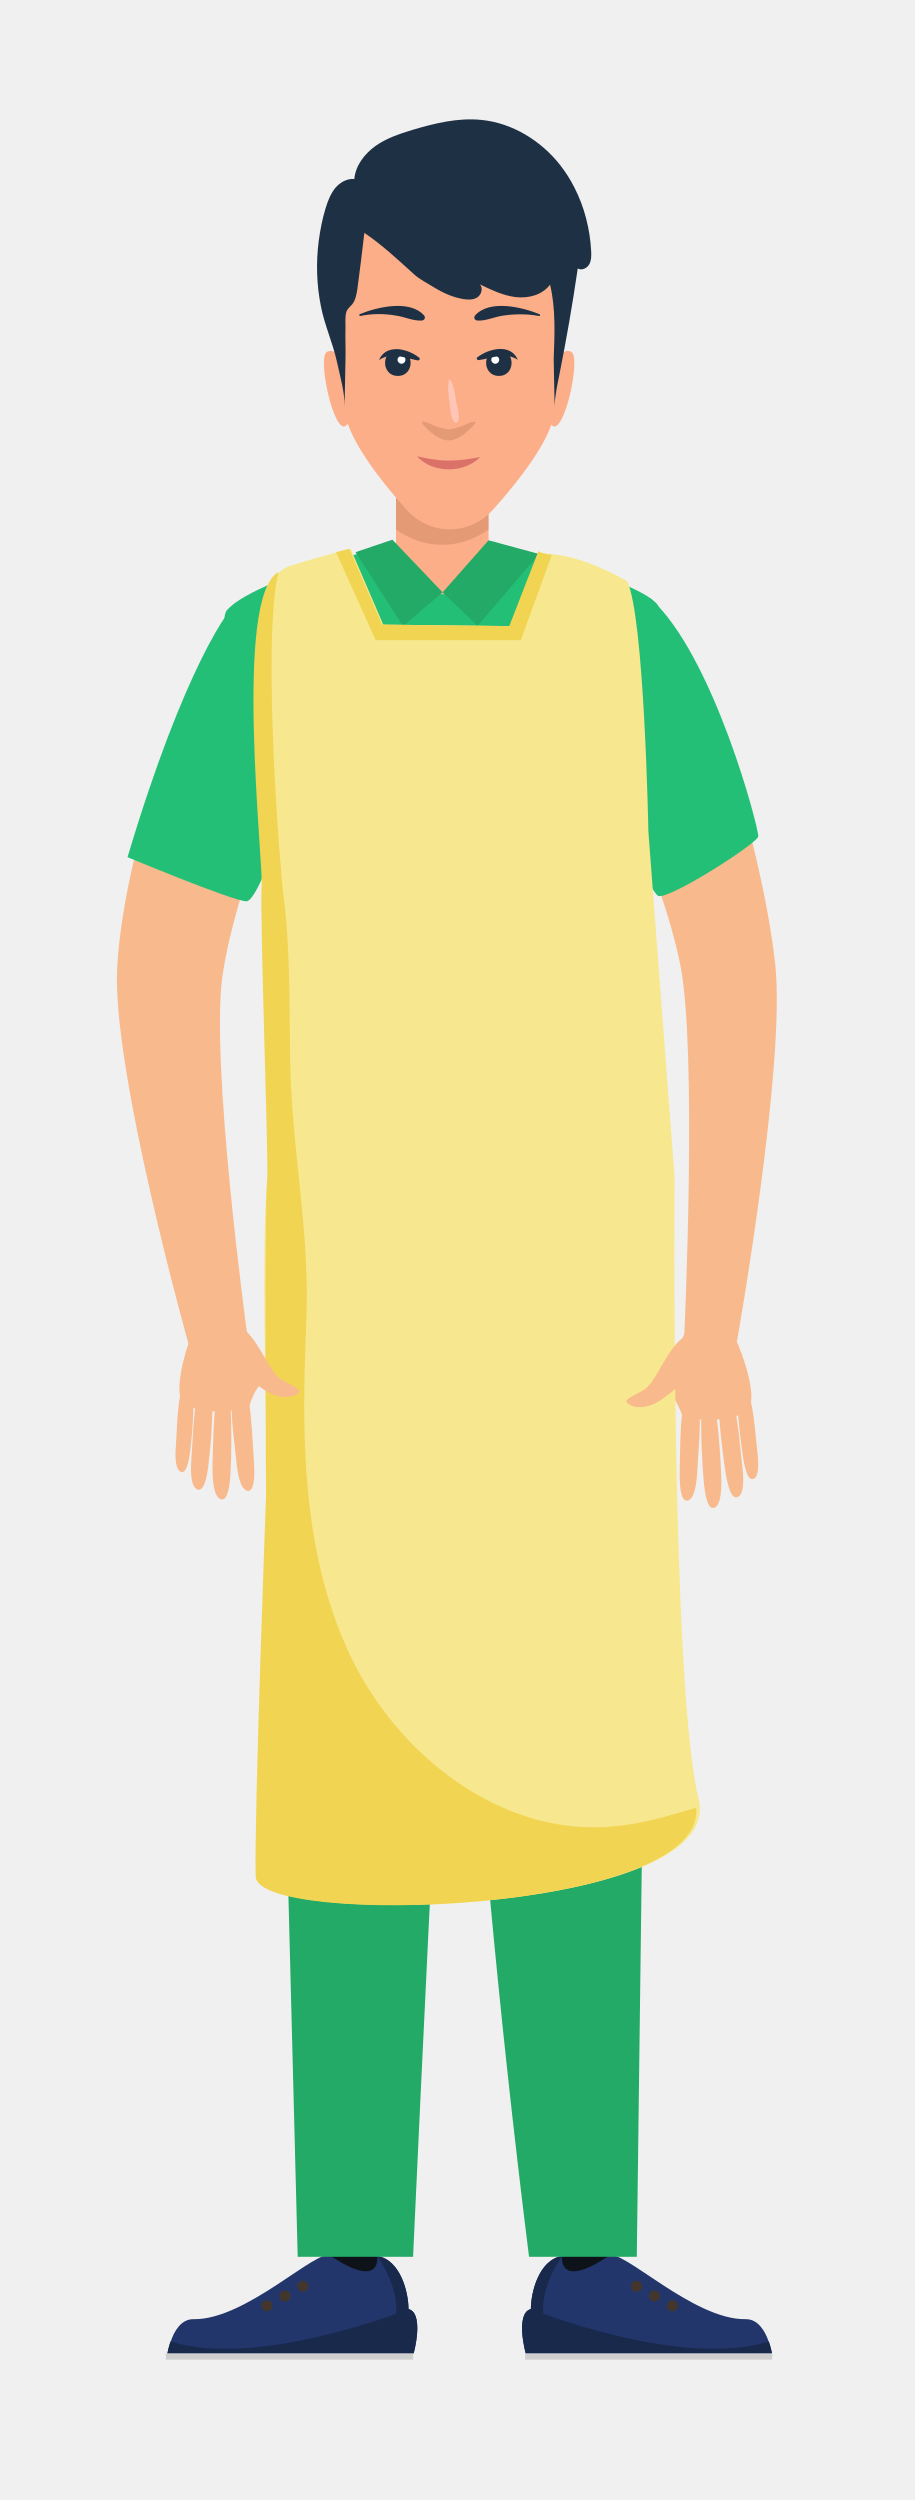
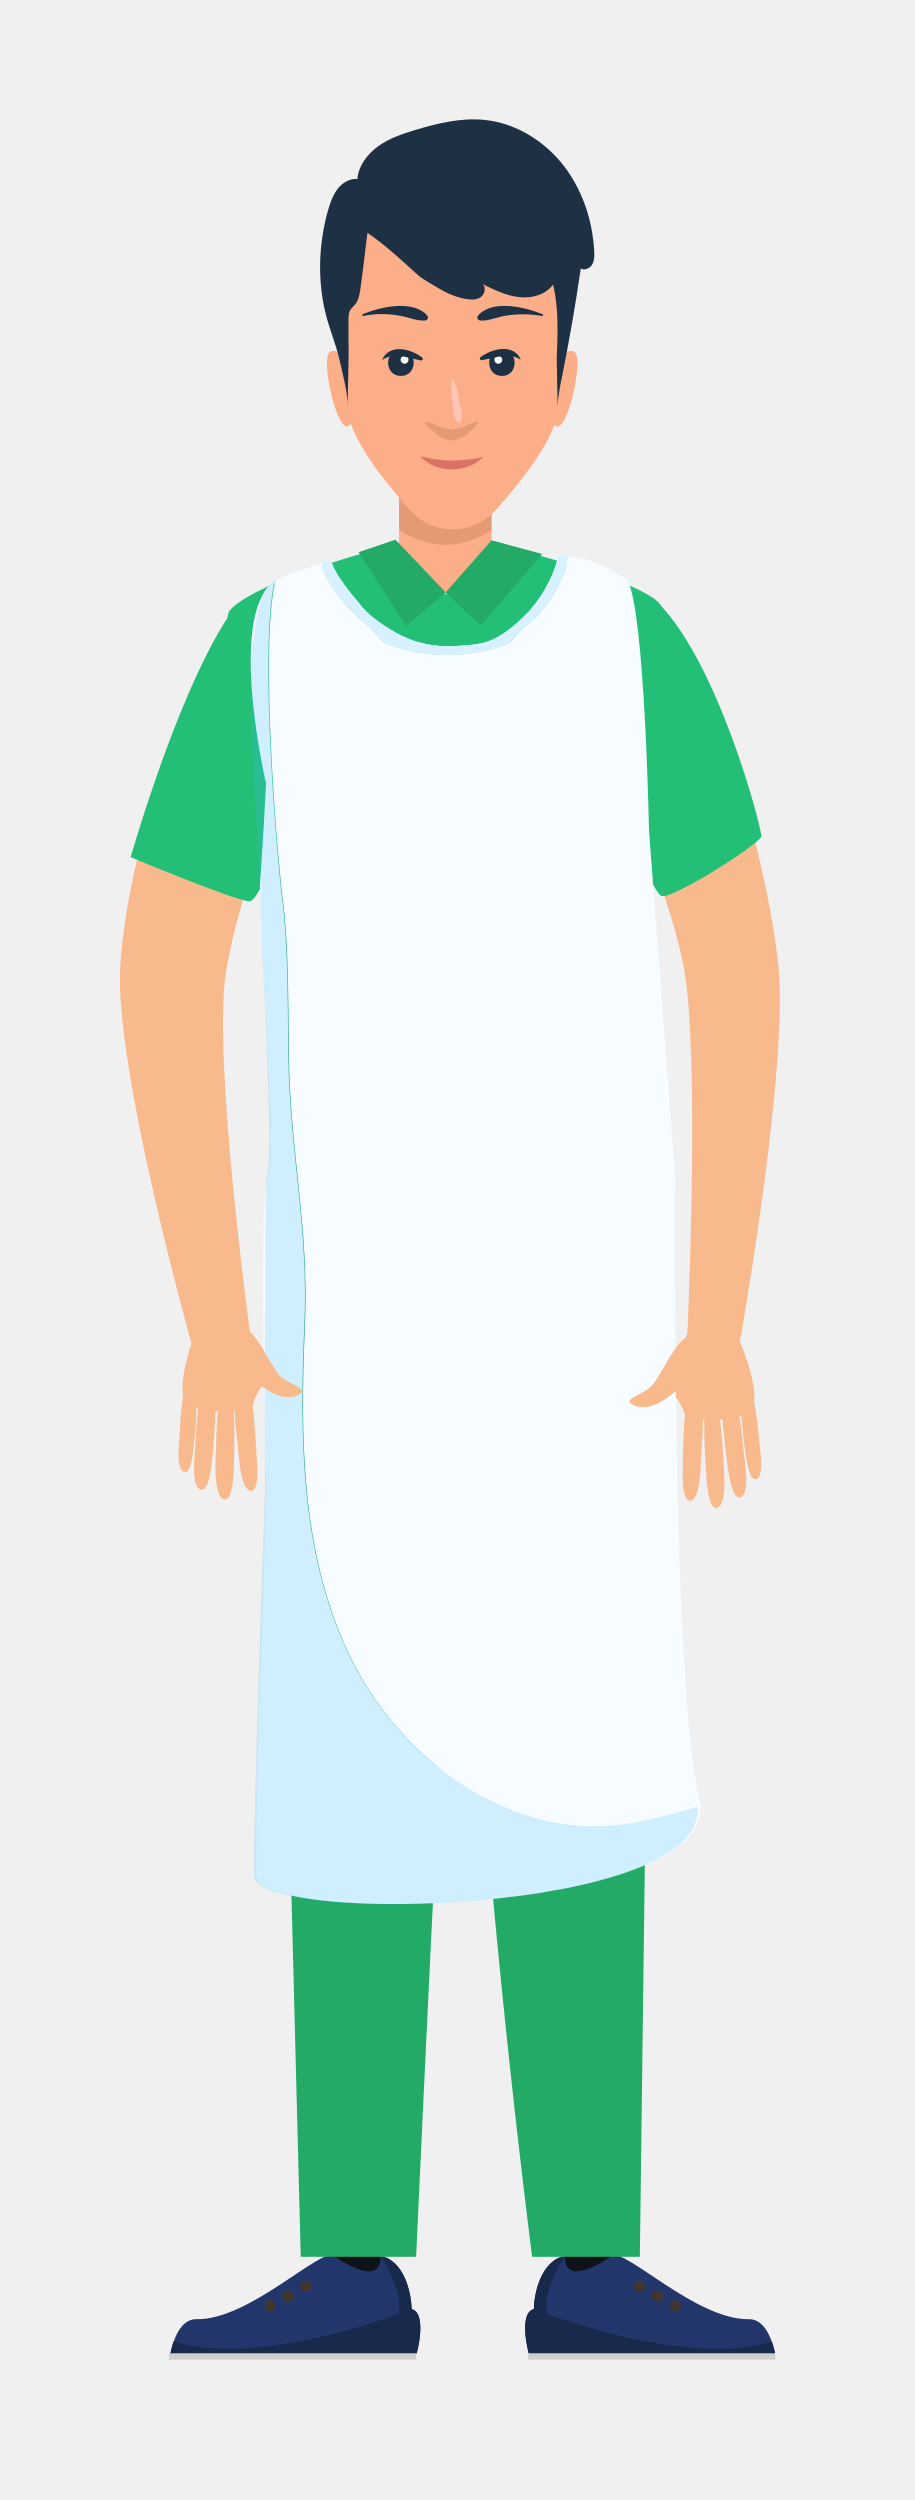
<svg xmlns="http://www.w3.org/2000/svg" version="1.1" id="Layer_1" x="0px" y="0px" viewBox="0 0 300.5 821.3" style="enable-background:new 0 0 300.5 821.3;" xml:space="preserve">
  <style type="text/css">
	.st0{fill:#0E131A;}
	.st1{fill:#22366B;}
	.st2{fill:#18294C;}
	.st3{fill:#CFCFCF;}
	.st4{fill:#43362C;}
	.st5{fill:#22AA66;}
	.st6{fill:#24BF77;}
	.st7{fill:#FCAE88;}
	.st8{opacity:0.32;fill:#B06D4D;enable-background:new    ;}
	.st9{fill:#F8BA8C;}
	.st10{fill:#1E3144;}
	.st11{fill:#FFFFFF;}
	.st12{fill:#DB7269;}
	.st13{fill:#FFC5B6;}
	.st14{fill:#24AA63;}
	.st15{fill:#209E5F;}
- 	.st16{fill:#F7E88F;}
- 	.st17{fill:#F2D453;}
+ 	.st16{fill:#FFFFFF;enable-background:new    ;}
+ 	.st17{opacity:5.000000e-02;fill:#38BBFC;enable-background:new    ;}
+ 	.st18{opacity:0.2;fill:#38BBFC;enable-background:new    ;}
</style>
-   <g id="BACKGROUND">
- </g>
  <g>
-     <g id="OBJECT">
+     <g id="OBJECT_2_">
      <g>
        <g>
-           <g id="doctor_13_">
+           <g id="doctor_2_">
            <g>
              <g>
-                 <polygon class="st0" points="201.4,756.9 202.7,723.7 184.9,723.7 183.5,756.9        " />
+                 <polygon class="st0" points="202.4,756.9 203.7,723.7 185.9,723.7 184.5,756.9        " />
                <g>
-                   <path class="st1" d="M253.6,773.1h-80.9c0,0-1.9-6.8-0.9-11.1c0.4-1.7,1.1-3,2.6-3.4c0-5.3,2.5-16.1,10.3-17.5l0,0          c-0.1,0.4-1.4,11.2,15.3,0c4.2-2.8,27.7,21.1,45,20.8c4-0.1,6.4,4,7.5,7.3C253.3,771.4,253.6,773.1,253.6,773.1z" />
-                   <path class="st2" d="M184.7,741.1c-0.2,0.3-9.2,12.9-5.3,22.4c-2.6,0-5.1-0.6-7.6-1.5c0.4-1.7,1.1-3,2.6-3.4          C174.4,753.3,176.9,742.4,184.7,741.1C184.7,741,184.7,741,184.7,741.1z" />
-                   <rect x="172.5" y="773.1" class="st3" width="81.2" height="2.1" />
-                   <path class="st2" d="M253.6,773.1h-80.9c0,0-3.6-13.1,1.7-14.5c0,0,49.4,19.8,78.2,10.6          C253.3,771.4,253.6,773.1,253.6,773.1z" />
+                   <path class="st1" d="M254.6,773.1h-80.9c0,0-1.9-6.8-0.9-11.1c0.4-1.7,1.1-3,2.6-3.4c0-5.3,2.5-16.1,10.3-17.5l0,0          c-0.1,0.4-1.4,11.2,15.3,0c4.2-2.8,27.7,21.1,45,20.8c4-0.1,6.4,4,7.5,7.3C254.3,771.4,254.6,773.1,254.6,773.1z" />
+                   <path class="st2" d="M185.7,741.1c-0.2,0.3-9.2,12.9-5.3,22.4c-2.6,0-5.1-0.6-7.6-1.5c0.4-1.7,1.1-3,2.6-3.4          C175.4,753.3,177.9,742.4,185.7,741.1C185.7,741,185.7,741,185.7,741.1z" />
+                   <rect x="173.5" y="773.1" class="st3" width="81.2" height="2.1" />
+                   <path class="st2" d="M254.6,773.1h-80.9c0,0-3.6-13.1,1.7-14.5c0,0,49.4,19.8,78.2,10.6          C254.3,771.4,254.6,773.1,254.6,773.1z" />
                  <g>
-                     <path class="st4" d="M210.9,751.1c0,1-0.8,1.8-1.8,1.8s-1.8-0.8-1.8-1.8s0.8-1.8,1.8-1.8           C210.1,749.3,210.9,750.1,210.9,751.1z" />
-                     <path class="st4" d="M216.8,754.3c0,1-0.8,1.8-1.8,1.8s-1.8-0.8-1.8-1.8s0.8-1.8,1.8-1.8S216.8,753.3,216.8,754.3z" />
-                     <path class="st4" d="M222.7,757.5c0,1-0.8,1.8-1.8,1.8s-1.8-0.8-1.8-1.8s0.8-1.8,1.8-1.8S222.7,756.5,222.7,757.5z" />
+                     <path class="st4" d="M211.9,751.1c0,1-0.8,1.8-1.8,1.8s-1.8-0.8-1.8-1.8s0.8-1.8,1.8-1.8S211.9,750.1,211.9,751.1z" />
+                     <path class="st4" d="M217.8,754.3c0,1-0.8,1.8-1.8,1.8s-1.8-0.8-1.8-1.8s0.8-1.8,1.8-1.8S217.8,753.3,217.8,754.3z" />
+                     <path class="st4" d="M223.7,757.5c0,1-0.8,1.8-1.8,1.8s-1.8-0.8-1.8-1.8s0.8-1.8,1.8-1.8S223.7,756.5,223.7,757.5z" />
                  </g>
                </g>
              </g>
              <g>
-                 <polygon class="st0" points="107.3,756.9 105.9,723.7 123.8,723.7 125.1,756.9        " />
+                 <polygon class="st0" points="108.3,756.9 106.9,723.7 124.8,723.7 126.1,756.9        " />
                <g>
-                   <path class="st1" d="M55,773.1h80.9c0,0,1.9-6.8,0.9-11.1c-0.4-1.7-1.1-3-2.6-3.4c0-5.3-2.5-16.1-10.3-17.5l0,0          c0.1,0.4,1.4,11.2-15.3,0c-4.2-2.8-27.7,21.1-45,20.8c-4.1-0.1-6.4,4-7.5,7.3C55.3,771.4,55,773.1,55,773.1z" />
-                   <path class="st2" d="M123.9,741.1c0.2,0.3,9.2,12.9,5.3,22.4c2.6,0,5.1-0.6,7.6-1.5c-0.4-1.7-1.1-3-2.6-3.4          C134.2,753.3,131.7,742.4,123.9,741.1C123.9,741,123.9,741,123.9,741.1z" />
-                   <rect x="54.5" y="773.1" class="st3" width="81.2" height="2.1" />
-                   <path class="st2" d="M55,773.1h80.9c0,0,3.6-13.1-1.7-14.5c0,0-49.4,19.8-78.2,10.6C55.3,771.4,55,773.1,55,773.1z" />
+                   <path class="st1" d="M56,773.1h80.9c0,0,1.9-6.8,0.9-11.1c-0.4-1.7-1.1-3-2.6-3.4c0-5.3-2.5-16.1-10.3-17.5l0,0          c0.1,0.4,1.4,11.2-15.3,0c-4.2-2.8-27.7,21.1-45,20.8c-4.1-0.1-6.4,4-7.5,7.3C56.3,771.4,56,773.1,56,773.1z" />
+                   <path class="st2" d="M124.9,741.1c0.2,0.3,9.2,12.9,5.3,22.4c2.6,0,5.1-0.6,7.6-1.5c-0.4-1.7-1.1-3-2.6-3.4          C135.2,753.3,132.7,742.4,124.9,741.1C124.9,741,124.9,741,124.9,741.1z" />
+                   <rect x="55.5" y="773.1" class="st3" width="81.2" height="2.1" />
+                   <path class="st2" d="M56,773.1h80.9c0,0,3.6-13.1-1.7-14.5c0,0-49.4,19.8-78.2,10.6C56.3,771.4,56,773.1,56,773.1z" />
                  <g>
-                     <path class="st4" d="M97.7,751.1c0,1,0.8,1.8,1.8,1.8s1.8-0.8,1.8-1.8s-0.8-1.8-1.8-1.8S97.7,750.1,97.7,751.1z" />
-                     <path class="st4" d="M91.8,754.3c0,1,0.8,1.8,1.8,1.8s1.8-0.8,1.8-1.8s-0.8-1.8-1.8-1.8C92.6,752.5,91.8,753.3,91.8,754.3z           " />
-                     <path class="st4" d="M85.9,757.5c0,1,0.8,1.8,1.8,1.8s1.8-0.8,1.8-1.8s-0.8-1.8-1.8-1.8C86.7,755.7,85.9,756.5,85.9,757.5z           " />
+                     <path class="st4" d="M98.7,751.1c0,1,0.8,1.8,1.8,1.8s1.8-0.8,1.8-1.8s-0.8-1.8-1.8-1.8S98.7,750.1,98.7,751.1z" />
+                     <path class="st4" d="M92.8,754.3c0,1,0.8,1.8,1.8,1.8s1.8-0.8,1.8-1.8s-0.8-1.8-1.8-1.8C93.6,752.5,92.8,753.3,92.8,754.3z           " />
+                     <path class="st4" d="M86.9,757.5c0,1,0.8,1.8,1.8,1.8s1.8-0.8,1.8-1.8s-0.8-1.8-1.8-1.8S86.9,756.5,86.9,757.5z" />
                  </g>
                </g>
              </g>
              <g>
-                 <path class="st5" d="M88.9,395.2l8.9,346.2h37.9c6.7-146.1,14.2-288.1,14.2-288.1s2.5,117.2,23.9,288.1h35.4l4.4-346.2H88.9z         " />
+                 <path class="st5" d="M89.9,395.2l8.9,346.2h37.9c6.7-146.1,14.2-288.1,14.2-288.1s2.5,117.2,23.9,288.1h35.4l4.4-346.2H89.9z         " />
              </g>
            </g>
          </g>
-           <path class="st6" d="M214.3,401.6C194,417.1,112,414.7,89.8,400.7c-2.9-17.6-3.2-140.8-3.2-140.8s-17.1-53.8-12-59.5      c10.3-11.7,70.2-25.8,70.2-25.8s64.2,14.2,71.3,24.2c3.4,4.9-4.6,50.6-4.6,99.5C211.5,319.6,214.3,390.6,214.3,401.6z" />
+           <path class="st6" d="M215.3,401.6C195,417.1,113,414.7,90.8,400.7c-2.9-17.6-3.2-140.8-3.2-140.8s-17.1-53.8-12-59.5      c10.3-11.7,70.2-25.8,70.2-25.8s64.2,14.2,71.3,24.2c3.4,4.9-4.6,50.6-4.6,99.5C212.5,319.6,215.3,390.6,215.3,401.6z" />
          <g>
-             <rect x="130.1" y="158.5" class="st7" width="30.4" height="36.7" />
-             <path class="st8" d="M130.1,158.5V174c4.7,3.2,9.8,5,15.2,5s10.5-1.8,15.2-5v-15.5H130.1z" />
+             <rect x="131.1" y="158.5" class="st7" width="30.4" height="36.7" />
+             <path class="st8" d="M131.1,158.5V174c4.7,3.2,9.8,5,15.2,5s10.5-1.8,15.2-5v-15.5H131.1z" />
          </g>
          <g>
-             <path class="st9" d="M246.6,461.2c2-7.1-8-33.1-14-32.9c-5,0.1-13.1,20.2-12.7,29.7c1.9,1.1,3.4,4.9,4.2,6.8       C224.8,466.7,244.6,468.3,246.6,461.2z" />
-             <path class="st9" d="M231.1,485.5c-0.4-5.2-0.9-13.3-0.7-20.4c1.7-0.1,3.3-0.4,4.8-1c1,6.6,1.5,15,1.7,20       c0.4,7.3-0.6,11.1-2.6,11.3C232.7,495.6,231.6,492.2,231.1,485.5z" />
-             <path class="st9" d="M238.2,482.7c-0.7-4.8-1.7-12.4-2-19.1c1.6-0.1,3.6-0.8,5.1-1.4c1.4,6.1,1.9,14.3,2.5,19       c0.9,6.8,0.1,10.4-1.8,10.7C240.4,492.2,239.1,489,238.2,482.7z" />
-             <path class="st9" d="M244,478.1c-0.6-4.1-1.4-10.6-1.7-16.3c1.4-0.1,3.1-0.7,4.4-1.2c1.2,5.2,1.6,12.2,2.1,16.2       c0.7,5.8,0.1,8.9-1.5,9.1C245.8,486.1,244.8,483.4,244,478.1z" />
-             <path class="st9" d="M223.3,483.2c0.1-4.9,0.1-14.3,1-20.9c1.6,0.1,4,1.6,5.5,1.3c0.4,6.3-0.5,14.4-0.7,19.2       c-0.3,6.9-1.6,10.2-3.5,10.2C223.9,492.9,223.2,489.5,223.3,483.2z" />
+             <path class="st9" d="M247.6,461.2c2-7.1-8-33.1-14-32.9c-5,0.1-13.1,20.2-12.7,29.7c1.9,1.1,3.4,4.9,4.2,6.8       C225.8,466.7,245.6,468.3,247.6,461.2z" />
+             <path class="st9" d="M232.1,485.5c-0.4-5.2-0.9-13.3-0.7-20.4c1.7-0.1,3.3-0.4,4.8-1c1,6.6,1.5,15,1.7,20       c0.4,7.3-0.6,11.1-2.6,11.3C233.7,495.6,232.6,492.2,232.1,485.5z" />
+             <path class="st9" d="M239.2,482.7c-0.7-4.8-1.7-12.4-2-19.1c1.6-0.1,3.6-0.8,5.1-1.4c1.4,6.1,1.9,14.3,2.5,19       c0.9,6.8,0.1,10.4-1.8,10.7C241.4,492.2,240.1,489,239.2,482.7z" />
+             <path class="st9" d="M245,478.1c-0.6-4.1-1.4-10.6-1.7-16.3c1.4-0.1,3.1-0.7,4.4-1.2c1.2,5.2,1.6,12.2,2.1,16.2       c0.7,5.8,0.1,8.9-1.5,9.1C246.8,486.1,245.8,483.4,245,478.1z" />
+             <path class="st9" d="M224.3,483.2c0.1-4.9,0.1-14.3,1-20.9c1.6,0.1,4,1.6,5.5,1.3c0.4,6.3-0.5,14.4-0.7,19.2       c-0.3,6.9-1.6,10.2-3.5,10.2C224.9,492.9,224.2,489.5,224.3,483.2z" />
          </g>
-           <path class="st9" d="M242.1,440.7l-17.3-2.2c0,0,4.4-94.1-1.4-122c-6.4-30.9-23.3-62.2-23.3-62.2s1.6-66.8,15.2-55.7      c12.9,10.6,34.7,75.3,39.4,118.4C258.2,350.2,242.1,440.7,242.1,440.7z" />
+           <path class="st9" d="M243.1,440.7l-17.3-2.2c0,0,4.4-94.1-1.4-122c-6.4-30.9-23.3-62.2-23.3-62.2s1.6-66.8,15.2-55.7      c12.9,10.6,34.7,75.3,39.4,118.4C259.2,350.2,243.1,440.7,243.1,440.7z" />
          <g>
            <g>
-               <path class="st9" d="M59.3,459c-2.3-7,6.6-33.3,12.6-33.4c5,0,13.9,19.7,13.9,29.2c-1.9,1.2-3.2,5.1-3.9,7        C81.2,463.5,61.6,466,59.3,459z" />
-               <path class="st9" d="M75.8,482.6c0.2-5.2,0.4-13.3-0.1-20.4c-1.7,0-3.3-0.3-4.9-0.9c-0.8,6.6-0.8,15.1-1,20.1        c-0.1,7.3,1.1,11,3,11.2C74.6,492.8,75.5,489.3,75.8,482.6z" />
-               <path class="st9" d="M68.6,480.1c0.6-4.9,1.2-12.5,1.2-19.2c-1.6,0-3.7-0.6-5.2-1.2c-1.2,6.2-1.3,14.4-1.7,19.1        c-0.6,6.9,0.4,10.4,2.3,10.6C66.8,489.6,68,486.4,68.6,480.1z" />
-               <path class="st9" d="M62.6,475.7c0.5-4.2,1-10.7,1-16.4c-1.4,0-3.1-0.5-4.4-1c-1,5.3-1.1,12.3-1.4,16.3        c-0.5,5.9,0.3,8.8,1.9,9C61.1,483.8,62,481,62.6,475.7z" />
-               <path class="st9" d="M83.4,480c-0.3-4.9-0.7-14.3-1.8-20.9c-1.6,0.2-3.9,1.8-5.5,1.5c-0.2,6.3,1.1,14.4,1.5,19.1        c0.6,6.9,2.1,10.1,4,10.1C83.2,489.6,83.9,486.3,83.4,480z" />
+               <path class="st9" d="M60.3,459c-2.3-7,6.6-33.3,12.6-33.4c5,0,13.9,19.7,13.9,29.2c-1.9,1.2-3.2,5.1-3.9,7        C82.2,463.5,62.6,466,60.3,459z" />
+               <path class="st9" d="M76.8,482.6c0.2-5.2,0.4-13.3-0.1-20.4c-1.7,0-3.3-0.3-4.9-0.9c-0.8,6.6-0.8,15.1-1,20.1        c-0.1,7.3,1.1,11,3,11.2C75.6,492.8,76.5,489.3,76.8,482.6z" />
+               <path class="st9" d="M69.6,480.1c0.6-4.9,1.2-12.5,1.2-19.2c-1.6,0-3.7-0.6-5.2-1.2c-1.2,6.2-1.3,14.4-1.7,19.1        c-0.6,6.9,0.4,10.4,2.3,10.6C67.8,489.6,69,486.4,69.6,480.1z" />
+               <path class="st9" d="M63.6,475.7c0.5-4.2,1-10.7,1-16.4c-1.4,0-3.1-0.5-4.4-1c-1,5.3-1.1,12.3-1.4,16.3        c-0.5,5.9,0.3,8.8,1.9,9C62.1,483.8,63,481,63.6,475.7z" />
+               <path class="st9" d="M84.4,480c-0.3-4.9-0.7-14.3-1.8-20.9c-1.6,0.2-3.9,1.8-5.5,1.5c-0.2,6.3,1.1,14.4,1.5,19.1        c0.6,6.9,2.1,10.1,4,10.1C84.2,489.6,84.9,486.3,84.4,480z" />
            </g>
-             <path class="st9" d="M61.9,441.4l19.3-3.1c0,0-12.4-90.5-8-118.5c4.9-31.1,21-64.7,21-64.7s-3.1-67.6-16.1-56       C66,210,40.9,274.6,38.5,317.8C36.6,351.1,61.9,441.4,61.9,441.4z" />
+             <path class="st9" d="M62.9,441.4l19.3-3.1c0,0-12.4-90.5-8-118.5c4.9-31.1,21-64.7,21-64.7s-3.1-67.6-16.1-56       C67,210,41.9,274.6,39.5,317.8C37.6,351.1,62.9,441.4,62.9,441.4z" />
          </g>
          <g>
            <g>
-               <polygon class="st5" points="145.4,194.6 132.4,205.7 116.8,181.4 128.9,177.3       " />
+               <polygon class="st5" points="146.4,194.6 133.4,205.7 117.8,181.4 129.9,177.3       " />
            </g>
            <g>
-               <polygon class="st5" points="145.4,194.6 156.9,205.6 177.1,182 160.5,177.5       " />
+               <polygon class="st5" points="146.4,194.6 157.9,205.6 178.1,182 161.5,177.5       " />
            </g>
          </g>
        </g>
        <g>
          <g>
-             <path class="st7" d="M181.6,120.1c0,0,2.8-6.3,6.1-4.5s-2.4,27.6-6.3,24.2C177.5,136.3,181.6,120.1,181.6,120.1z" />
-             <path class="st7" d="M113.5,120.1c0,0-2.8-6.3-6.1-4.5c-3.3,1.8,2.4,27.6,6.3,24.2C117.6,136.3,113.5,120.1,113.5,120.1z" />
-             <path class="st7" d="M147.7,173.9L147.7,173.9c-5.3,0-10.4-2.3-14.1-6.4c-7.8-8.7-20.4-24.2-20.4-33.8L111,96.4       C111,76,128.6,63,147.7,63l0,0c11.8,0,23.1,4.9,29.9,13.5c4.2,5.3,6.8,11.9,6.8,19.7l-2.1,37.5c0,9.7-12.6,25.1-20.4,33.8       C158.2,171.6,153.1,173.9,147.7,173.9z" />
-             <path class="st10" d="M188.7,61.6c-1.3-2.6-2.9-5.1-4.7-7.4c-6.3-8-15.7-13.8-25.8-14.8c-7.7-0.8-15.4,1.1-22.8,3.3       c-4.2,1.3-8.5,2.7-12.1,5.3s-6.5,6.4-6.9,10.8c-2.4-0.2-4.7,1.1-6.3,3c-1.5,1.9-2.4,4.2-3.1,6.5c-1.1,3.5-1.8,7.2-2.3,10.9       c-0.9,7.1-0.7,14.3,0.7,21.3c1.2,6.3,3.9,12,5.3,18.4c1,4.7,2.6,10,2.5,14.8l0.3-15.7c0.1-3.4-0.1-6.8,0-10.3       c0-1.4-0.1-3,0.1-4.4c0.2-1.6,1-2.1,2-3.2c1.2-1.4,1.5-3.3,1.8-5.1c0.8-6.2,1.6-12.3,2.3-18.5c5.9,4,11,8.8,16.2,13.5       c1.9,1.8,4.8,3.2,7,4.6c2.8,1.7,5.8,3,9,3.6c1.7,0.3,3.5,0.4,4.9-0.5s2-3.2,0.8-4.3c3.8,1.8,7.6,3.7,11.8,4.2s8.8-0.7,11.3-4.1       c1.9,7.8,1.5,16.5,1.2,24.4l0.3,15.7c0.1-3.6,0.9-7.2,1.6-10.7c2.3-11.5,4.3-23,6-34.7c1.3,0.8,3.1-0.1,3.8-1.4       s0.7-2.9,0.6-4.5C193.8,75.2,192,68,188.7,61.6z" />
+             <path class="st7" d="M182.6,120.1c0,0,2.8-6.3,6.1-4.5s-2.4,27.6-6.3,24.2C178.5,136.3,182.6,120.1,182.6,120.1z" />
+             <path class="st7" d="M114.5,120.1c0,0-2.8-6.3-6.1-4.5c-3.3,1.8,2.4,27.6,6.3,24.2C118.6,136.3,114.5,120.1,114.5,120.1z" />
+             <path class="st7" d="M148.7,173.9L148.7,173.9c-5.3,0-10.4-2.3-14.1-6.4c-7.8-8.7-20.4-24.2-20.4-33.8L112,96.4       C112,76,129.6,63,148.7,63l0,0c11.8,0,23.1,4.9,29.9,13.5c4.2,5.3,6.8,11.9,6.8,19.7l-2.1,37.5c0,9.7-12.6,25.1-20.4,33.8       C159.2,171.6,154.1,173.9,148.7,173.9z" />
+             <path class="st10" d="M189.7,61.6c-1.3-2.6-2.9-5.1-4.7-7.4c-6.3-8-15.7-13.8-25.8-14.8c-7.7-0.8-15.4,1.1-22.8,3.3       c-4.2,1.3-8.5,2.7-12.1,5.3s-6.5,6.4-6.9,10.8c-2.4-0.2-4.7,1.1-6.3,3c-1.5,1.9-2.4,4.2-3.1,6.5c-1.1,3.5-1.8,7.2-2.3,10.9       c-0.9,7.1-0.7,14.3,0.7,21.3c1.2,6.3,3.9,12,5.3,18.4c1,4.7,2.6,10,2.5,14.8l0.3-15.7c0.1-3.4-0.1-6.8,0-10.3       c0-1.4-0.1-3,0.1-4.4c0.2-1.6,1-2.1,2-3.2c1.2-1.4,1.5-3.3,1.8-5.1c0.8-6.2,1.6-12.3,2.3-18.5c5.9,4,11,8.8,16.2,13.5       c1.9,1.8,4.8,3.2,7,4.6c2.8,1.7,5.8,3,9,3.6c1.7,0.3,3.5,0.4,4.9-0.5s2-3.2,0.8-4.3c3.8,1.8,7.6,3.7,11.8,4.2s8.8-0.7,11.3-4.1       c1.9,7.8,1.5,16.5,1.2,24.4l0.3,15.7c0.1-3.6,0.9-7.2,1.6-10.7c2.3-11.5,4.3-23,6-34.7c1.3,0.8,3.1-0.1,3.8-1.4       s0.7-2.9,0.6-4.5C194.8,75.2,193,68,189.7,61.6z" />
          </g>
          <g>
-             <path class="st8" d="M152.4,139.7c-2.1,1-5,1.4-5,1.4s-2.9-0.4-5-1.4s-3.8-1.5-3.8-0.9s4.8,5.9,8.8,5.9s8.7-5.3,8.8-5.9       C156.3,138.2,154.5,138.7,152.4,139.7z" />
+             <path class="st8" d="M153.4,139.7c-2.1,1-5,1.4-5,1.4s-2.9-0.4-5-1.4s-3.8-1.5-3.8-0.9s4.8,5.9,8.8,5.9s8.7-5.3,8.8-5.9       C157.3,138.2,155.5,138.7,153.4,139.7z" />
            <g>
              <g>
-                 <path class="st10" d="M130.7,123.5c5.6,0,5.6-8.6,0-8.6C125.1,114.9,125.1,123.5,130.7,123.5L130.7,123.5z" />
+                 <path class="st10" d="M131.7,123.5c5.6,0,5.6-8.6,0-8.6S126.1,123.5,131.7,123.5L131.7,123.5z" />
              </g>
-               <path class="st11" d="M133.2,118.2c0,0.7-0.6,1.3-1.3,1.3s-1.3-0.6-1.3-1.3c0-0.7,0.6-1.3,1.3-1.3        C132.6,116.8,133.2,117.4,133.2,118.2z" />
+               <path class="st11" d="M134.2,118.2c0,0.7-0.6,1.3-1.3,1.3s-1.3-0.6-1.3-1.3c0-0.7,0.6-1.3,1.3-1.3        C133.6,116.8,134.2,117.4,134.2,118.2z" />
              <g>
-                 <path class="st10" d="M124.5,118.3c4.1-2.8,8.4-0.7,12.7,0.1c0.5,0.1,1-0.5,0.5-0.9C134,114.5,126.8,112.8,124.5,118.3         C124.4,118.3,124.5,118.4,124.5,118.3L124.5,118.3z" />
+                 <path class="st10" d="M125.5,118.3c4.1-2.8,8.4-0.7,12.7,0.1c0.5,0.1,1-0.5,0.5-0.9C135,114.5,127.8,112.8,125.5,118.3         C125.4,118.3,125.5,118.4,125.5,118.3L125.5,118.3z" />
              </g>
            </g>
            <g>
              <g>
-                 <path class="st10" d="M163.9,123.5c-5.6,0-5.6-8.6,0-8.6C169.4,114.9,169.5,123.5,163.9,123.5L163.9,123.5z" />
+                 <path class="st10" d="M164.9,123.5c-5.6,0-5.6-8.6,0-8.6C170.4,114.9,170.5,123.5,164.9,123.5L164.9,123.5z" />
              </g>
-               <path class="st11" d="M161.4,118.2c0,0.7,0.6,1.3,1.3,1.3s1.3-0.6,1.3-1.3c0-0.7-0.6-1.3-1.3-1.3        C162,116.8,161.4,117.4,161.4,118.2z" />
+               <path class="st11" d="M162.4,118.2c0,0.7,0.6,1.3,1.3,1.3s1.3-0.6,1.3-1.3c0-0.7-0.6-1.3-1.3-1.3        C163,116.8,162.4,117.4,162.4,118.2z" />
              <g>
-                 <path class="st10" d="M170.1,118.2c-2.3-5.5-9.6-3.7-13.3-0.8c-0.5,0.4,0.1,1,0.5,0.9C161.7,117.7,165.9,115.5,170.1,118.2         C170.1,118.4,170.2,118.3,170.1,118.2L170.1,118.2z" />
+                 <path class="st10" d="M171.1,118.2c-2.3-5.5-9.6-3.7-13.3-0.8c-0.5,0.4,0.1,1,0.5,0.9C162.7,117.7,166.9,115.5,171.1,118.2         C171.1,118.4,171.2,118.3,171.1,118.2L171.1,118.2z" />
              </g>
            </g>
            <g>
-               <path class="st10" d="M118.4,103.8c3.8-0.8,8-0.8,11.8-0.1c2.8,0.4,5.6,1.8,8.4,1.6c0.9-0.1,1.3-1,0.7-1.7        c-4.8-5.3-15.5-2.7-21.1-0.4C117.9,103.4,118,103.9,118.4,103.8L118.4,103.8z" />
+               <path class="st10" d="M119.4,103.8c3.8-0.8,8-0.8,11.8-0.1c2.8,0.4,5.6,1.8,8.4,1.6c0.9-0.1,1.3-1,0.7-1.7        c-4.8-5.3-15.5-2.7-21.1-0.4C118.9,103.4,119,103.9,119.4,103.8L119.4,103.8z" />
            </g>
            <g>
-               <path class="st10" d="M177.2,103.2c-5.7-2.3-16.3-4.9-21.1,0.4c-0.6,0.7-0.2,1.6,0.7,1.7c2.8,0.2,5.6-1.2,8.4-1.6        c3.9-0.6,8-0.6,11.8,0.1C177.5,103.9,177.6,103.4,177.2,103.2L177.2,103.2z" />
+               <path class="st10" d="M178.2,103.2c-5.7-2.3-16.3-4.9-21.1,0.4c-0.6,0.7-0.2,1.6,0.7,1.7c2.8,0.2,5.6-1.2,8.4-1.6        c3.9-0.6,8-0.6,11.8,0.1C178.5,103.9,178.6,103.4,178.2,103.2L178.2,103.2z" />
            </g>
            <g>
-               <path class="st12" d="M137,149.9c1.9,0.4,3.6,0.8,5.3,1c1.7,0.3,3.4,0.4,5.1,0.4c1.7,0,3.4-0.1,5.1-0.3        c1.7-0.2,3.5-0.5,5.3-0.9c-1.3,1.4-3,2.4-4.8,3.1c-1.8,0.7-3.8,1-5.7,1s-3.9-0.4-5.7-1.1C139.9,152.4,138.3,151.3,137,149.9z" />
+               <path class="st12" d="M138,149.9c1.9,0.4,3.6,0.8,5.3,1c1.7,0.3,3.4,0.4,5.1,0.4c1.7,0,3.4-0.1,5.1-0.3        c1.7-0.2,3.5-0.5,5.3-0.9c-1.3,1.4-3,2.4-4.8,3.1c-1.8,0.7-3.8,1-5.7,1s-3.9-0.4-5.7-1.1C140.9,152.4,139.3,151.3,138,149.9z" />
            </g>
            <g>
-               <path class="st13" d="M147.5,124.8c-0.6,2.6-0.1,5,0.2,7.6c0.3,2,0.2,4.4,1.4,6.1c0.4,0.5,1.2,0.5,1.4-0.2        c0.6-2-0.2-4.2-0.6-6.2c-0.4-2.6-0.7-5-1.9-7.3C148,124.5,147.6,124.6,147.5,124.8L147.5,124.8z" />
+               <path class="st13" d="M148.5,124.8c-0.6,2.6-0.1,5,0.2,7.6c0.3,2,0.2,4.4,1.4,6.1c0.4,0.5,1.2,0.5,1.4-0.2        c0.6-2-0.2-4.2-0.6-6.2c-0.4-2.6-0.7-5-1.9-7.3C149,124.5,148.6,124.6,148.5,124.8L148.5,124.8z" />
            </g>
          </g>
        </g>
      </g>
-       <path class="st14" d="M155.8,400.2c-27.8,1-49.9-13.1-54.3-27.7s-3.2-77.3-5.1-104.8c-1.3-18.9-8.4-34-20.8-45.9    c3.9,17.3,10.3,37.5,10.3,37.5s1.8,124.8,3.2,140.8c15.5,11.3,67.5,14.2,101.6,8.9C179.1,408.6,167,399.8,155.8,400.2z" />
-       <path class="st6" d="M213.6,196.5c0,0-30.8,7.8-19.4,53.5c0,0,18.8,42.7,22,44.3c3.2,1.6,32.6-17.2,32.9-19.5    S234.5,215.3,213.6,196.5z" />
-       <path class="st6" d="M78.4,197.7c-2.5,0.4-18,21.8-36.5,83.9c0,0,34,14.2,39,14.5s19.3-47.7,19.3-47.7S103.7,189.8,78.4,197.7z" />
-       <path class="st15" d="M213.4,404.9c-38.8,11.8-82.4,11.2-123.5,5.4c0,0-1.8-2.3-1.6-3.9c0.3-1.6,2.2-7.5,5.1-5.8    s14.8,4.9,24.9,6.1s32,0.1,33.8,0.6s34.9,0,34.9,0L213.4,404.9z" />
+       <path class="st14" d="M156.8,400.2c-27.8,1-49.9-13.1-54.3-27.7s-3.2-77.3-5.1-104.8c-1.3-18.9-8.4-34-20.8-45.9    c3.9,17.3,10.3,37.5,10.3,37.5s1.8,124.8,3.2,140.8c15.5,11.3,67.5,14.2,101.6,8.9C180.1,408.6,168,399.8,156.8,400.2z" />
+       <path class="st6" d="M214.6,196.5c0,0-30.8,7.8-19.4,53.5c0,0,18.8,42.7,22,44.3c3.2,1.6,32.6-17.2,32.9-19.5    S235.5,215.3,214.6,196.5z" />
+       <path class="st6" d="M79.4,197.7c-2.5,0.4-18,21.8-36.5,83.9c0,0,34,14.2,39,14.5s19.3-47.7,19.3-47.7S104.7,189.8,79.4,197.7z" />
+       <path class="st15" d="M214.4,404.9c-38.8,11.8-82.4,11.2-123.5,5.4c0,0-1.8-2.3-1.6-3.9c0.3-1.6,2.2-7.5,5.1-5.8    s14.8,4.9,24.9,6.1s32,0.1,33.8,0.6s34.9,0,34.9,0L214.4,404.9z" />
    </g>
+     <path class="st9" d="M213.2,456.1c3.8-3,7.2-13.8,12.9-17.1c0.9,1.4,5.3,8.1,6.5,9.1c-4.8,4.1-10.4,9-14.3,11.7   c-5.7,3.9-10.3,2.4-11.4,0.9C205.9,459.5,211.2,457.7,213.2,456.1z" />
+     <path class="st9" d="M92.9,452.8c-3.9-3-7.3-13.7-13.1-17c-0.9,1.4-5.2,8.2-6.4,9.2c4.8,4.1,10.4,9,14.4,11.6   c5.7,3.8,10.3,2.3,11.4,0.8C100.1,456.1,94.8,454.3,92.9,452.8z" />
+     <path class="st9" d="M92.9,452.8c-3.9-3-7.3-13.7-13.1-17c-0.9,1.4-5.2,8.2-6.4,9.2c4.8,4.1,10.4,9,14.4,11.6   c5.7,3.8,10.3,2.3,11.4,0.8C100.1,456.1,94.8,454.3,92.9,452.8z" />
+     <path class="st9" d="M213.2,456.1c3.8-3,7.2-13.8,12.9-17.1c0.9,1.4,5.3,8.1,6.5,9.1c-4.8,4.1-10.4,9-14.3,11.7   c-5.7,3.9-10.3,2.4-11.4,0.9C205.9,459.5,211.2,457.7,213.2,456.1z" />
    <g>
      <g>
-         <path class="st16" d="M133.3,625.8c-2.5,0-4.8,0-7,0c-23.4-0.3-41.5-3.5-41.7-9.5c-0.6-17.1,3.4-125.2,3.4-125.2     s-2.9-98.7,0.4-104.1c1.8-3,0.6-28.6-0.6-52.7c0-0.1,0-0.1,0-0.2c-1.1-20-2.2-39-1.9-43.3c0.1-1.1,0.2-2.6,0.3-4.2l0,0     c0.3-4.6,0.6-10.6,1-15.9c0.4-7.1,0.7-13,0.7-13s-10.3-57.5,4.1-69.9c1-0.8,2-1.5,3.3-1.9c6.9-2.2,11.9-3.5,15.5-4.5     c1.8-0.5,3.2-0.8,4.4-1.1l10.7,24.9l41.8,0.5l9.3-24c0,0,1.9,0.1,4.9,0.4c9.7,1,20,6.5,24.1,8.8c5.7,11.4,7,82.2,7,82.2     l8.6,113.4c0,0-1.3,168.1,8,204.9c0.2,0.7,0.3,1.5,0.3,2.1C231.3,615.4,176,625.3,133.3,625.8z" />
-         <path class="st17" d="M84,616.5c-0.6-17.1,3.4-125.2,3.4-125.2s-0.6-97.1,0.4-104.1c0.4-8.9-2.5-85.6-1.8-95     c0.6-9.4-9.4-96.1,5.5-104.3c-5.5,22.6,0.5,98.5,1.8,107.8c2,15.4,1.8,35.6,2,51.2c0.4,31.7,6.7,56.8,5.3,88.4     c-1.6,36.5-1.4,74.3,14,107.6s49.9,60.7,87.1,57.1c9.2-0.8,18.1-3.5,27-6.1C231.9,628.9,84.6,633.2,84,616.5z" />
+         <path class="st11" d="M121.4,205.9c-6-4.5-14.3-13.7-15.8-20.8c1.2-0.4,2.3-0.8,3.2-1c0.8,4.2,6.7,11.2,9.5,14.5L121.4,205.9z" />
+         <path class="st11" d="M166.7,211.4c-5,2.4-13.7,3.8-19.8,3.8c-6.4,0-15.4-1.5-20.6-4.2l11.6,0.1c2.9,0.8,5.9,1.2,9,1.2     c2.8,0,8.6-0.3,11.2-1L166.7,211.4z" />
+         <path class="st11" d="M186.6,182.8c-1,8.2-7.7,18.5-14.6,23.5l2.5-6.4c3.7-4,8.1-12,8.8-17.4C184,182.6,185.2,182.7,186.6,182.8z     " />
+         <path class="st11" d="M187.1,620.1c-1.2,0.2-2.4,0.5-3.6,0.7c-0.1,0-0.1,0-0.2,0c-1.3,0.2-2.6,0.5-3.9,0.7     c-2.3,0.4-4.7,0.8-7.1,1.1c-0.8,0.1-1.6,0.2-2.4,0.3c-12.2,1.6-25,2.4-36.8,2.6h-7c-23.5-0.3-41.7-3.5-41.9-9.5     c-0.6-17.1,3.4-125.2,3.4-125.2s-0.4-12.7-0.7-29.2v-0.2c-0.5-24.9-0.9-58.3,0.3-70.3v0c0.2-2.2,0.5-3.7,0.8-4.3     c1.8-3,0.6-28.6-0.6-52.7c0-0.1,0-0.1,0-0.2c-1-17.1-1.9-33.6-2-40.6V293c0-1.1,0-1.9,0-2.5c0,0,0-0.1,0-0.1c0,0,0,0,0,0     c0.1-1.1,0.2-2.5,0.3-4.1c0.2-2.3,0.3-4.9,0.5-7.7c0.2-2.7,0.3-5.6,0.5-8.2c0.4-7.1,0.7-13,0.7-13s-4.5-19.3-5-37.4v0     c-0.2-9.6,0.6-18.8,4-24.7c0,0,0,0,0-0.1c0.8-1.5,1.8-2.7,3-3.7c0.2-0.2,0.5-0.3,0.8-0.6c-5.3,23.2,1.2,95.1,2.5,104.4     c2,15.4,1.8,35.6,2,51.2c0.4,31.7,6.7,56.8,5.3,88.4c-1.6,36.5-1.4,74.3,14.1,107.6c15.5,33.3,50.2,60.7,87.6,57.1     c9.3-0.8,18.2-3.5,27.2-6.1C230.2,606.4,211.5,615,187.1,620.1z" />
+         <path class="st16" d="M187.1,620.1c24.4-5.1,43.1-13.7,42-26.4c-9,2.6-17.9,5.3-27.2,6.1c-37.4,3.6-72.1-23.8-87.6-57.1     c-15.5-33.3-15.7-71.1-14.1-107.6c1.4-31.6-4.9-56.7-5.3-88.4c-0.2-15.6,0-35.8-2-51.2c-1.3-9.2-7.8-81.2-2.5-104.4     c1.4-0.9,3.9-2.3,4.9-2.6c6.9-2.2,5.9-2.2,9.4-3.1c0.3-0.1,0.6-0.2,0.9-0.3c1.5,7.1,9.8,16.4,15.8,20.8c1.5,1.1,3.2,4.2,4.9,5.1     c5.2,2.7,14.2,4.2,20.6,4.2c6.1,0,14.8-1.4,19.8-3.8c1.9-0.9,3.6-4,5.3-5.1c6.9-5,13.6-15.2,14.6-23.5c0.1,0,0.3,0,0.4,0     c9.8,1,15.1,5.5,19.2,7.8c5.7,11.4,7,82.2,7,82.2l8.6,113.4c0,0-1.3,168.1,8,204.9c0.2,0.7,0.3,1.5,0.3,2.1     C231,606.3,211.9,615,187.1,620.1z" />
+         <path class="st17" d="M187.1,620.1c24.4-5.1,43.1-13.7,42-26.4c-9,2.6-17.9,5.3-27.2,6.1c-37.4,3.6-72.1-23.8-87.6-57.1     c-15.5-33.3-15.7-71.1-14.1-107.6c1.4-31.6-4.9-56.7-5.3-88.4c-0.2-15.6,0-35.8-2-51.2c-1.3-9.2-7.8-81.2-2.5-104.4     c1.4-0.9,3.9-2.3,4.9-2.6c6.9-2.2,5.9-2.2,9.4-3.1c0.3-0.1,0.6-0.2,0.9-0.3c1.5,7.1,9.8,16.4,15.8,20.8c1.5,1.1,3.2,4.2,4.9,5.1     c5.2,2.7,14.2,4.2,20.6,4.2c6.1,0,14.8-1.4,19.8-3.8c1.9-0.9,3.6-4,5.3-5.1c6.9-5,13.6-15.2,14.6-23.5c0.1,0,0.3,0,0.4,0     c9.8,1,15.1,5.5,19.2,7.8c5.7,11.4,7,82.2,7,82.2l8.6,113.4c0,0-1.3,168.1,8,204.9c0.2,0.7,0.3,1.5,0.3,2.1     C231,606.3,211.9,615,187.1,620.1z" />
+         <path class="st17" d="M121.4,205.9c-6-4.5-14.3-13.7-15.8-20.8c1.2-0.4,2.3-0.8,3.2-1c0.8,4.2,6.7,11.2,9.5,14.5L121.4,205.9z" />
+         <path class="st17" d="M166.7,211.4c-5,2.4-13.7,3.8-19.8,3.8c-6.4,0-15.4-1.5-20.6-4.2l11.6,0.1c2.9,0.8,5.9,1.2,9,1.2     c2.8,0,8.6-0.3,11.2-1L166.7,211.4z" />
+         <path class="st17" d="M186.6,182.8c-1,8.2-7.7,18.5-14.6,23.5l2.5-6.4c3.7-4,8.1-12,8.8-17.4C184,182.6,185.2,182.7,186.6,182.8z     " />
+         <path class="st17" d="M187.1,620.1c-1.2,0.2-2.4,0.5-3.6,0.7c-0.1,0-0.1,0-0.2,0c-1.3,0.2-2.6,0.5-3.9,0.7     c-2.3,0.4-4.7,0.8-7.1,1.1c-0.8,0.1-1.6,0.2-2.4,0.3c-12.2,1.6-25,2.4-36.8,2.6h-7c-23.5-0.3-41.7-3.5-41.9-9.5     c-0.6-17.1,3.4-125.2,3.4-125.2s-0.4-12.7-0.7-29.2v-0.2c-0.5-24.9-0.9-58.3,0.3-70.3v0c0.2-2.2,0.5-3.7,0.8-4.3     c1.8-3,0.6-28.6-0.6-52.7c0-0.1,0-0.1,0-0.2c-1-17.1-1.9-33.6-2-40.6V293c0-1.1,0-1.9,0-2.5c0,0,0-0.1,0-0.1c0,0,0,0,0,0     c0.1-1.1,0.2-2.5,0.3-4.1c0.2-2.3,0.3-4.9,0.5-7.7c0.2-2.7,0.3-5.6,0.5-8.2c0.4-7.1,0.7-13,0.7-13s-4.5-19.3-5-37.4v0     c-0.2-9.6,0.6-18.8,4-24.7c0,0,0,0,0-0.1c0.8-1.5,1.8-2.7,3-3.7c0.2-0.2,0.5-0.3,0.8-0.6c-5.3,23.2,1.2,95.1,2.5,104.4     c2,15.4,1.8,35.6,2,51.2c0.4,31.7,6.7,56.8,5.3,88.4c-1.6,36.5-1.4,74.3,14.1,107.6c15.5,33.3,50.2,60.7,87.6,57.1     c9.3-0.8,18.2-3.5,27.2-6.1C230.2,606.4,211.5,615,187.1,620.1z" />
+         <path class="st18" d="M187.1,620.1c-1.2,0.2-2.4,0.5-3.6,0.7c-0.1,0-0.1,0-0.2,0c-1.3,0.2-2.6,0.5-3.9,0.7     c-2.3,0.4-4.7,0.8-7.1,1.1c-0.8,0.1-1.6,0.2-2.4,0.3c-40.1,5.4-86,2.6-86.4-6.7C83,599.2,87,491.1,87,491.1s0-12.8,0-29.4v-0.2     c0-24.9,0.1-58.2,0.3-70.3v0c0-2,0.1-3.4,0.1-4.1c3.2-5.3-2.1-79.9-1.8-93.7V293c0-0.4,0-0.8,0-1.1c0-0.4,0-0.9,0-1.5     c0,0,0,0,0,0c-0.2-9.4-4-44.3-3-70.3v0c0.4-10.3,1.5-19.2,4-24.7c0,0,0,0,0-0.1c1-2.3,2.3-3.9,3.9-4.8c0,0.2-0.1,0.4-0.1,0.5     c-5.3,23.2,1.2,95.1,2.5,104.4c2,15.4,1.8,35.6,2,51.2c0.4,31.7,6.7,56.8,5.3,88.4c-1.6,36.5-1.4,74.3,14.1,107.6     c15.5,33.3,50.2,60.7,87.6,57.1c9.3-0.8,18.2-3.5,27.2-6.1C230.2,606.4,211.5,615,187.1,620.1z" />
      </g>
-       <path class="st17" d="M181.3,182.3l-10.2,28h-47.7l-13-28.9c1.8-0.5,3.2-0.8,4.4-1.1l10.7,24.9l41.8,0.5l9.6-24.7    C176.8,181.2,178.4,182,181.3,182.3z" />
+       <path class="st16" d="M186.6,182.8c-1,8.2-7.7,18.5-14.6,23.5c-1.6,1.2-3.4,4.2-5.3,5.1c-5,2.4-13.7,3.8-19.8,3.8    c-6.4,0-15.4-1.5-20.6-4.2c-1.7-0.9-3.4-3.9-4.9-5.1c-6-4.5-14.3-13.7-15.8-20.8c1.2-0.4,2.3-0.8,3.2-1c0.8,4.2,6.7,11.2,9.5,14.5    c4,5,12.9,10.7,19.7,12.5c2.9,0.8,5.9,1.2,9,1.2c2.8,0,8.6-0.3,11.2-1c6.5-1.5,12.2-6.9,16.4-11.4c3.7-4,8.1-12,8.8-17.4    C184,182.6,185.2,182.7,186.6,182.8z" />
+       <path class="st18" d="M186.6,182.8c-1,8.2-7.7,18.5-14.6,23.5c-1.6,1.2-3.4,4.2-5.3,5.1c-5,2.4-13.7,3.8-19.8,3.8    c-6.4,0-15.4-1.5-20.6-4.2c-1.7-0.9-3.4-3.9-4.9-5.1c-6-4.5-14.3-13.7-15.8-20.8c1.2-0.4,2.3-0.8,3.2-1c0.8,4.2,6.7,11.2,9.5,14.5    c4,5,12.9,10.7,19.7,12.5c2.9,0.8,5.9,1.2,9,1.2c2.8,0,8.6-0.3,11.2-1c6.5-1.5,12.2-6.9,16.4-11.4c3.7-4,8.1-12,8.8-17.4    C184,182.6,185.2,182.7,186.6,182.8z" />
    </g>
-     <path class="st9" d="M212.2,456.1c3.8-3,7.2-13.8,12.9-17.1c0.9,1.4,5.3,8.1,6.5,9.1c-4.8,4.1-10.4,9-14.3,11.7   c-5.7,3.9-10.3,2.4-11.4,0.9C204.9,459.5,210.2,457.7,212.2,456.1z" />
-     <path class="st9" d="M91.9,452.8c-3.9-3-7.3-13.7-13.1-17c-0.9,1.4-5.2,8.2-6.4,9.2c4.8,4.1,10.4,9,14.4,11.6   c5.7,3.8,10.3,2.3,11.4,0.8C99.1,456.1,93.8,454.3,91.9,452.8z" />
+     <path class="st9" d="M92.9,452.8c-3.9-3-7.3-13.7-13.1-17c-0.9,1.4-5.2,8.2-6.4,9.2c4.8,4.1,10.4,9,14.4,11.6   c5.7,3.8,10.3,2.3,11.4,0.8C100.1,456.1,94.8,454.3,92.9,452.8z" />
+     <path class="st9" d="M213.2,456.1c3.8-3,7.2-13.8,12.9-17.1c0.9,1.4,5.3,8.1,6.5,9.1c-4.8,4.1-10.4,9-14.3,11.7   c-5.7,3.9-10.3,2.4-11.4,0.9C205.9,459.5,211.2,457.7,213.2,456.1z" />
  </g>
+   <g id="BACKGROUND">
+ </g>
</svg>
